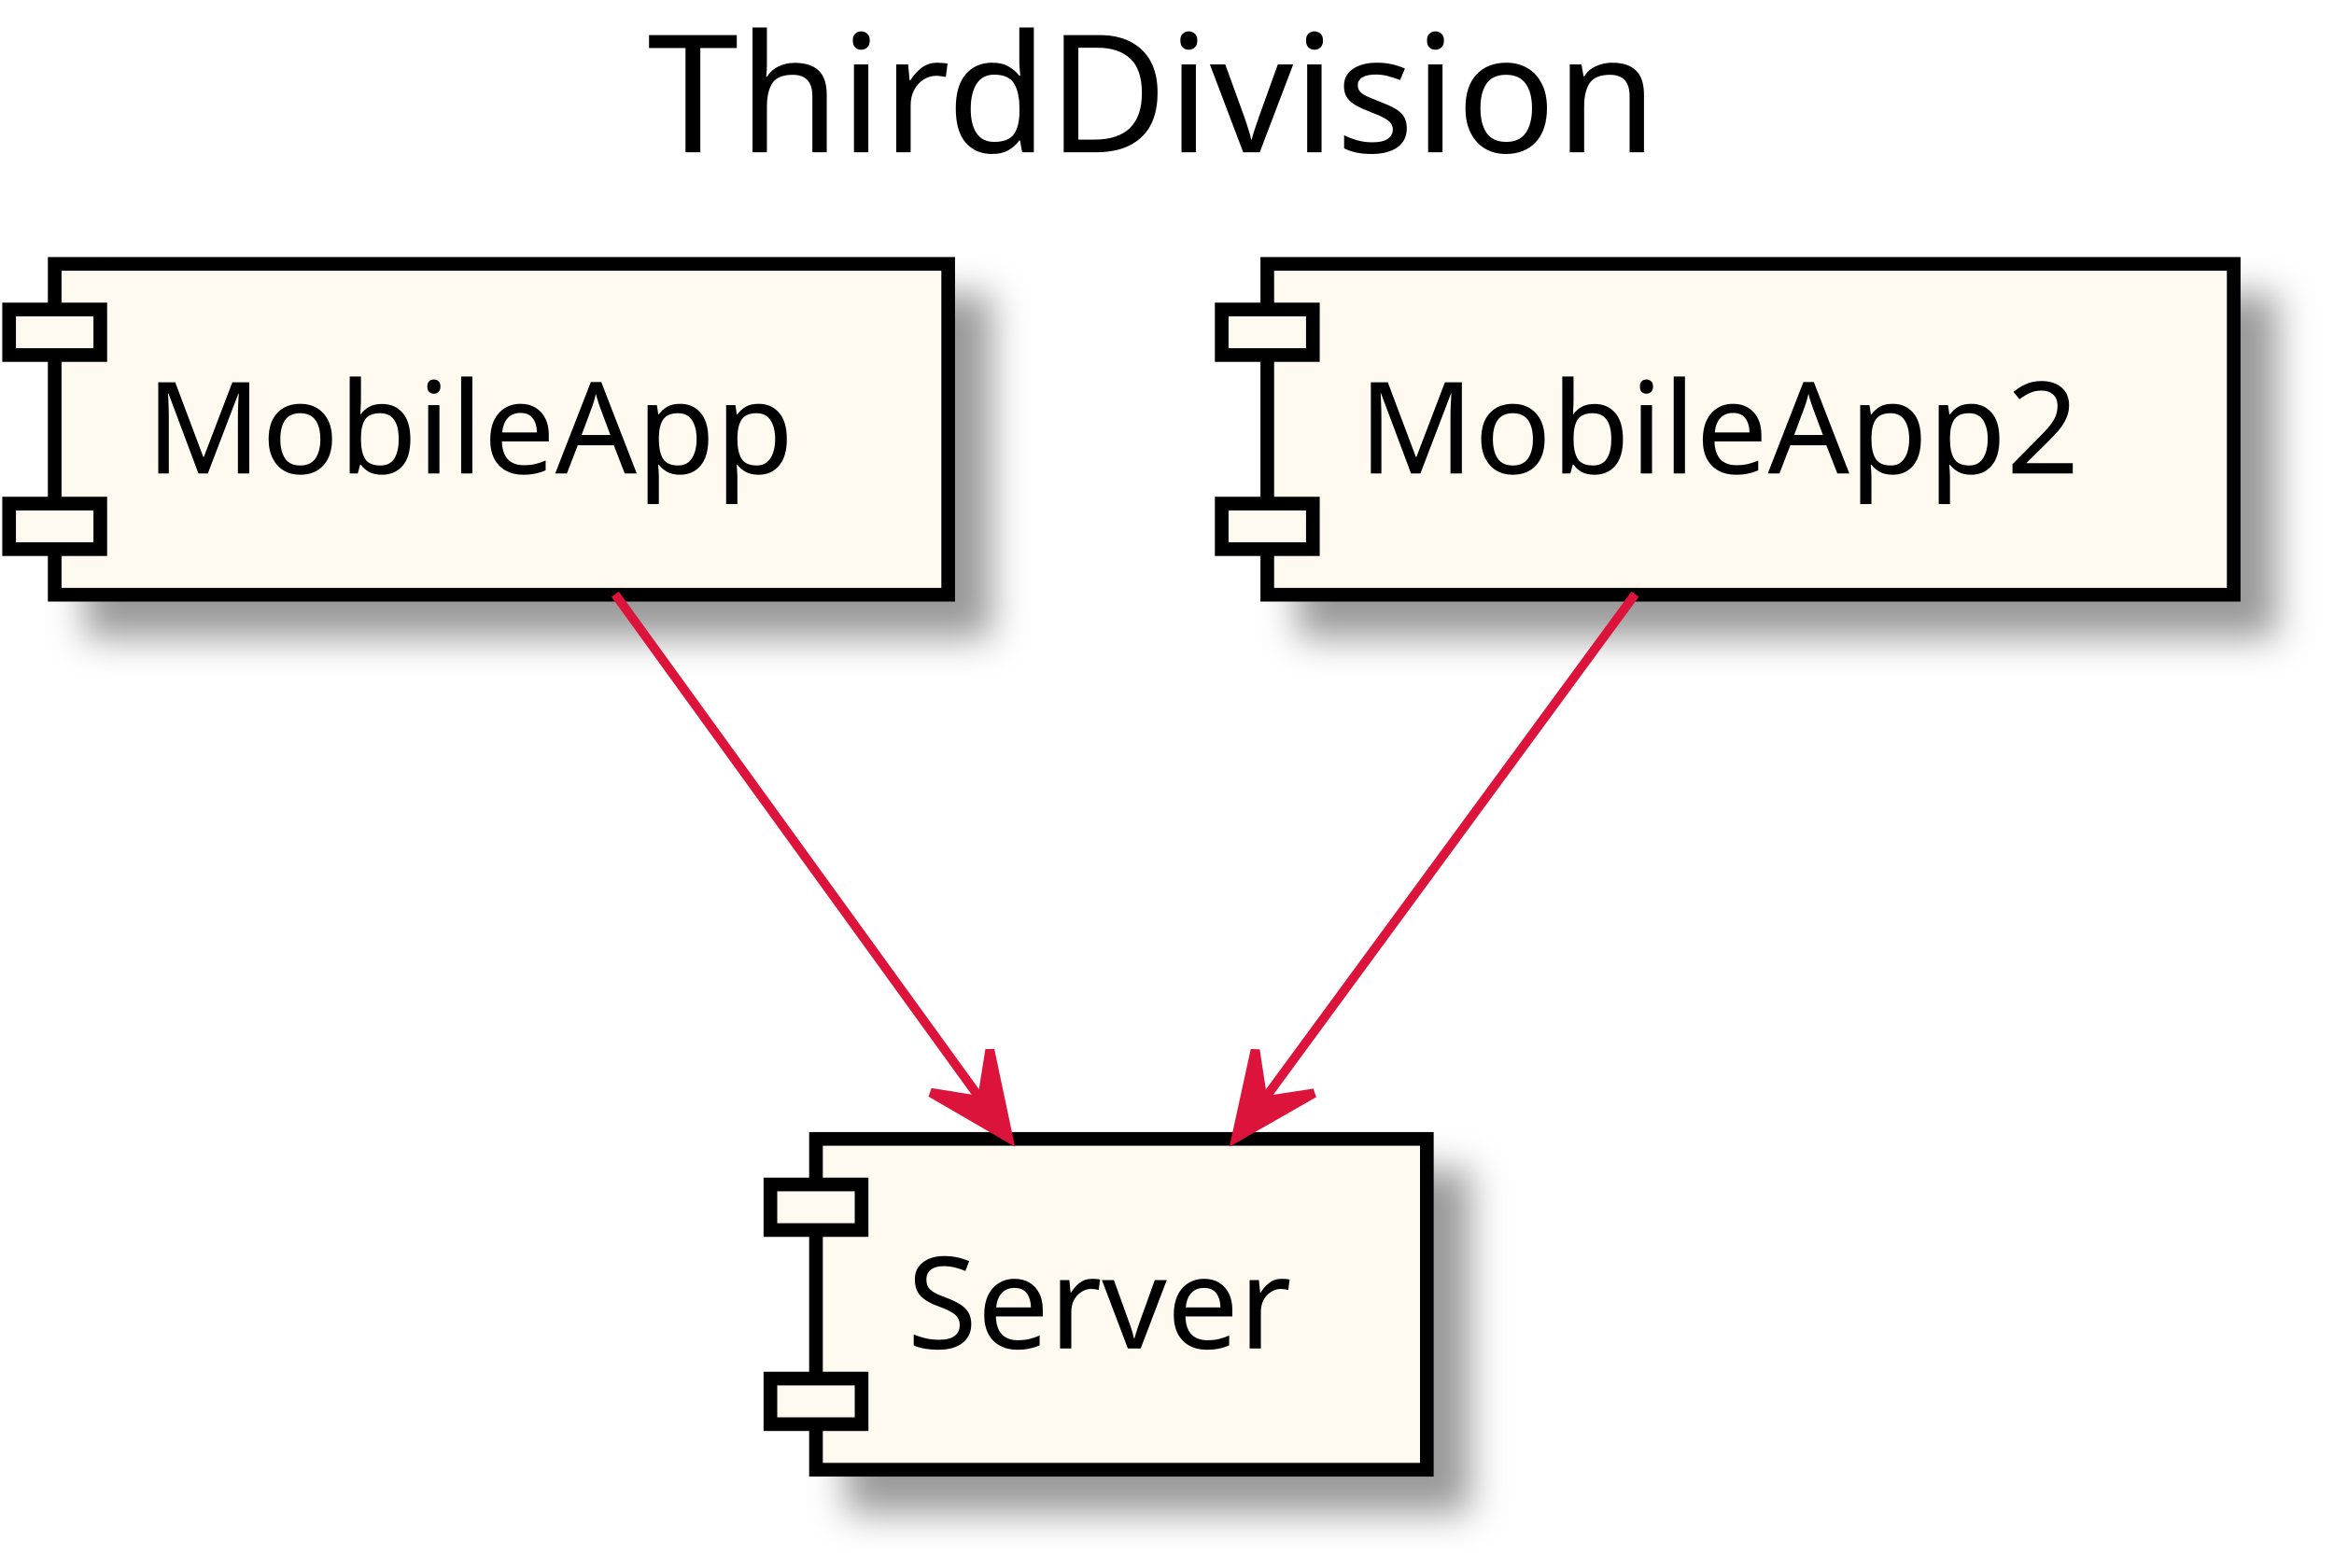
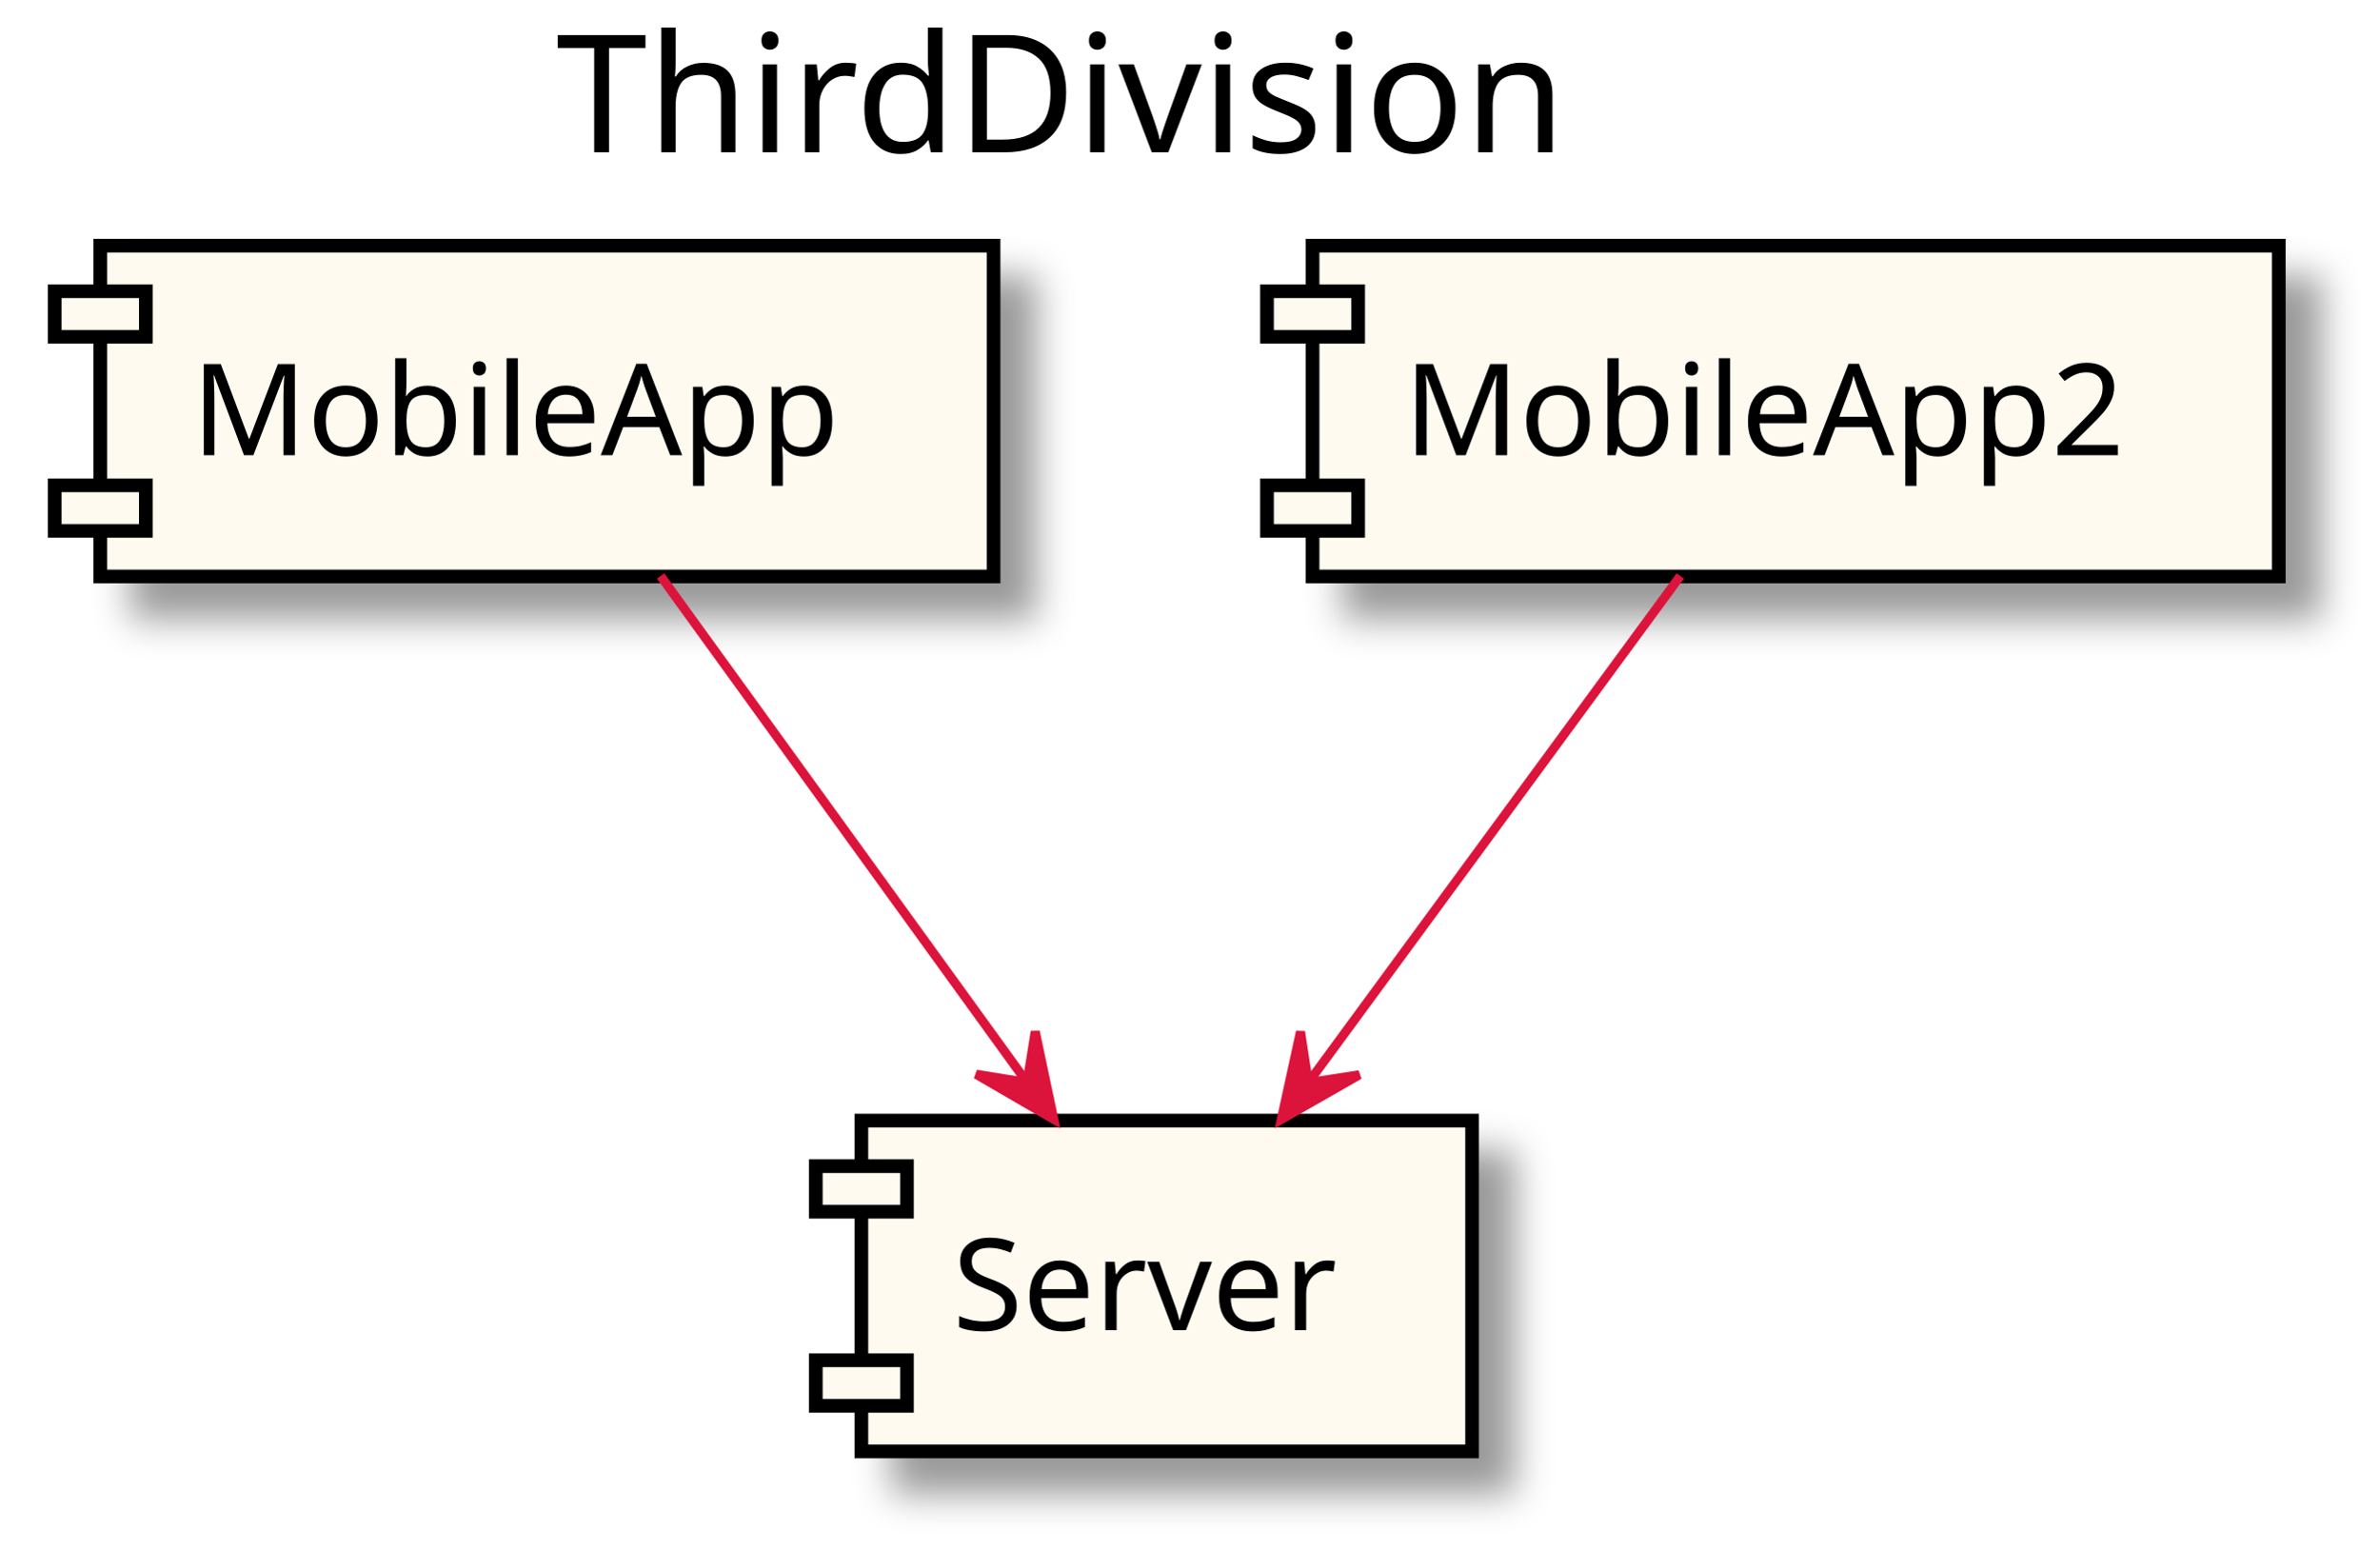
- <svg xmlns="http://www.w3.org/2000/svg" contentScriptType="application/ecmascript" contentStyleType="text/css" height="172px" preserveAspectRatio="none" style="width:256px;height:172px;" version="1.1" viewBox="0 0 256 172" width="256px" zoomAndPan="magnify">
+ <svg xmlns="http://www.w3.org/2000/svg" contentScriptType="application/ecmascript" contentStyleType="text/css" height="170px" preserveAspectRatio="none" style="width:261px;height:170px;" version="1.1" viewBox="0 0 261 170" width="261px" zoomAndPan="magnify">
  <defs>
    <filter height="300%" id="f1m9n6ah2kayw7" width="300%" x="-1" y="-1">
      <feGaussianBlur result="blurOut" stdDeviation="2.0" />
      <feColorMatrix in="blurOut" result="blurOut2" type="matrix" values="0 0 0 0 0 0 0 0 0 0 0 0 0 0 0 0 0 0 .4 0" />
      <feOffset dx="4.0" dy="4.0" in="blurOut2" result="blurOut3" />
      <feBlend in="SourceGraphic" in2="blurOut3" mode="normal" />
    </filter>
  </defs>
  <g>
-     <text fill="#000000" font-family="sans-serif" font-size="18" lengthAdjust="spacingAndGlyphs" textLength="121" x="71" y="16.708">ThirdDivision</text>
-     <rect fill="#FFFAF0" filter="url(#f1m9n6ah2kayw7)" height="36.297" style="stroke: #000000; stroke-width: 1.5;" width="98" x="6" y="28.953" />
-     <rect fill="#FFFAF0" height="5" style="stroke: #000000; stroke-width: 1.5;" width="10" x="1" y="33.953" />
-     <rect fill="#FFFAF0" height="5" style="stroke: #000000; stroke-width: 1.5;" width="10" x="1" y="55.25" />
-     <text fill="#000000" font-family="sans-serif" font-size="14" lengthAdjust="spacingAndGlyphs" textLength="78" x="16" y="51.948">MobileApp</text>
-     <rect fill="#FFFAF0" filter="url(#f1m9n6ah2kayw7)" height="36.297" style="stroke: #000000; stroke-width: 1.5;" width="67" x="89.5" y="124.953" />
-     <rect fill="#FFFAF0" height="5" style="stroke: #000000; stroke-width: 1.5;" width="10" x="84.5" y="129.953" />
-     <rect fill="#FFFAF0" height="5" style="stroke: #000000; stroke-width: 1.5;" width="10" x="84.5" y="151.25" />
-     <text fill="#000000" font-family="sans-serif" font-size="14" lengthAdjust="spacingAndGlyphs" textLength="47" x="99.5" y="147.948">Server</text>
-     <rect fill="#FFFAF0" filter="url(#f1m9n6ah2kayw7)" height="36.297" style="stroke: #000000; stroke-width: 1.5;" width="106" x="139" y="28.953" />
-     <rect fill="#FFFAF0" height="5" style="stroke: #000000; stroke-width: 1.5;" width="10" x="134" y="33.953" />
-     <rect fill="#FFFAF0" height="5" style="stroke: #000000; stroke-width: 1.5;" width="10" x="134" y="55.25" />
-     <text fill="#000000" font-family="sans-serif" font-size="14" lengthAdjust="spacingAndGlyphs" textLength="86" x="149" y="51.948">MobileApp2</text>
-     <path d="M67.472,65.194 C78.783,80.83 95.494,103.93 107.627,120.702 " fill="none" id="_0-&gt;_1" style="stroke: #DC143C; stroke-width: 1.0;" />
-     <polygon fill="#DC143C" points="110.607,124.821,108.573,115.185,107.677,120.77,102.091,119.874,110.607,124.821" style="stroke: #DC143C; stroke-width: 1.0;" />
-     <path d="M179.344,65.194 C167.867,80.83 150.911,103.93 138.599,120.702 " fill="none" id="_2-&gt;_1" style="stroke: #DC143C; stroke-width: 1.0;" />
-     <polygon fill="#DC143C" points="135.575,124.821,144.125,119.933,138.533,120.79,137.675,115.199,135.575,124.821" style="stroke: #DC143C; stroke-width: 1.0;" />
+     <text fill="#000000" font-family="sans-serif" font-size="18" lengthAdjust="spacingAndGlyphs" textLength="121" x="61" y="16.708">ThirdDivision</text>
+     <rect fill="#FFFAF0" filter="url(#f1m9n6ah2kayw7)" height="36.297" style="stroke: #000000; stroke-width: 1.5;" width="98" x="11" y="26.953" />
+     <rect fill="#FFFAF0" height="5" style="stroke: #000000; stroke-width: 1.5;" width="10" x="6" y="31.953" />
+     <rect fill="#FFFAF0" height="5" style="stroke: #000000; stroke-width: 1.5;" width="10" x="6" y="53.25" />
+     <text fill="#000000" font-family="sans-serif" font-size="14" lengthAdjust="spacingAndGlyphs" textLength="78" x="21" y="49.948">MobileApp</text>
+     <rect fill="#FFFAF0" filter="url(#f1m9n6ah2kayw7)" height="36.297" style="stroke: #000000; stroke-width: 1.5;" width="67" x="94.5" y="122.953" />
+     <rect fill="#FFFAF0" height="5" style="stroke: #000000; stroke-width: 1.5;" width="10" x="89.5" y="127.953" />
+     <rect fill="#FFFAF0" height="5" style="stroke: #000000; stroke-width: 1.5;" width="10" x="89.5" y="149.25" />
+     <text fill="#000000" font-family="sans-serif" font-size="14" lengthAdjust="spacingAndGlyphs" textLength="47" x="104.5" y="145.948">Server</text>
+     <rect fill="#FFFAF0" filter="url(#f1m9n6ah2kayw7)" height="36.297" style="stroke: #000000; stroke-width: 1.5;" width="106" x="144" y="26.953" />
+     <rect fill="#FFFAF0" height="5" style="stroke: #000000; stroke-width: 1.5;" width="10" x="139" y="31.953" />
+     <rect fill="#FFFAF0" height="5" style="stroke: #000000; stroke-width: 1.5;" width="10" x="139" y="53.25" />
+     <text fill="#000000" font-family="sans-serif" font-size="14" lengthAdjust="spacingAndGlyphs" textLength="86" x="154" y="49.948">MobileApp2</text>
+     <path d="M72.472,63.194 C83.783,78.83 100.494,101.93 112.627,118.702 " fill="none" id="_0-&gt;_1" style="stroke: #DC143C; stroke-width: 1.0;" />
+     <polygon fill="#DC143C" points="115.607,122.821,113.573,113.185,112.677,118.77,107.091,117.874,115.607,122.821" style="stroke: #DC143C; stroke-width: 1.0;" />
+     <path d="M184.344,63.194 C172.867,78.83 155.911,101.93 143.599,118.702 " fill="none" id="_2-&gt;_1" style="stroke: #DC143C; stroke-width: 1.0;" />
+     <polygon fill="#DC143C" points="140.575,122.821,149.125,117.933,143.533,118.79,142.675,113.199,140.575,122.821" style="stroke: #DC143C; stroke-width: 1.0;" />
  </g>
</svg>
